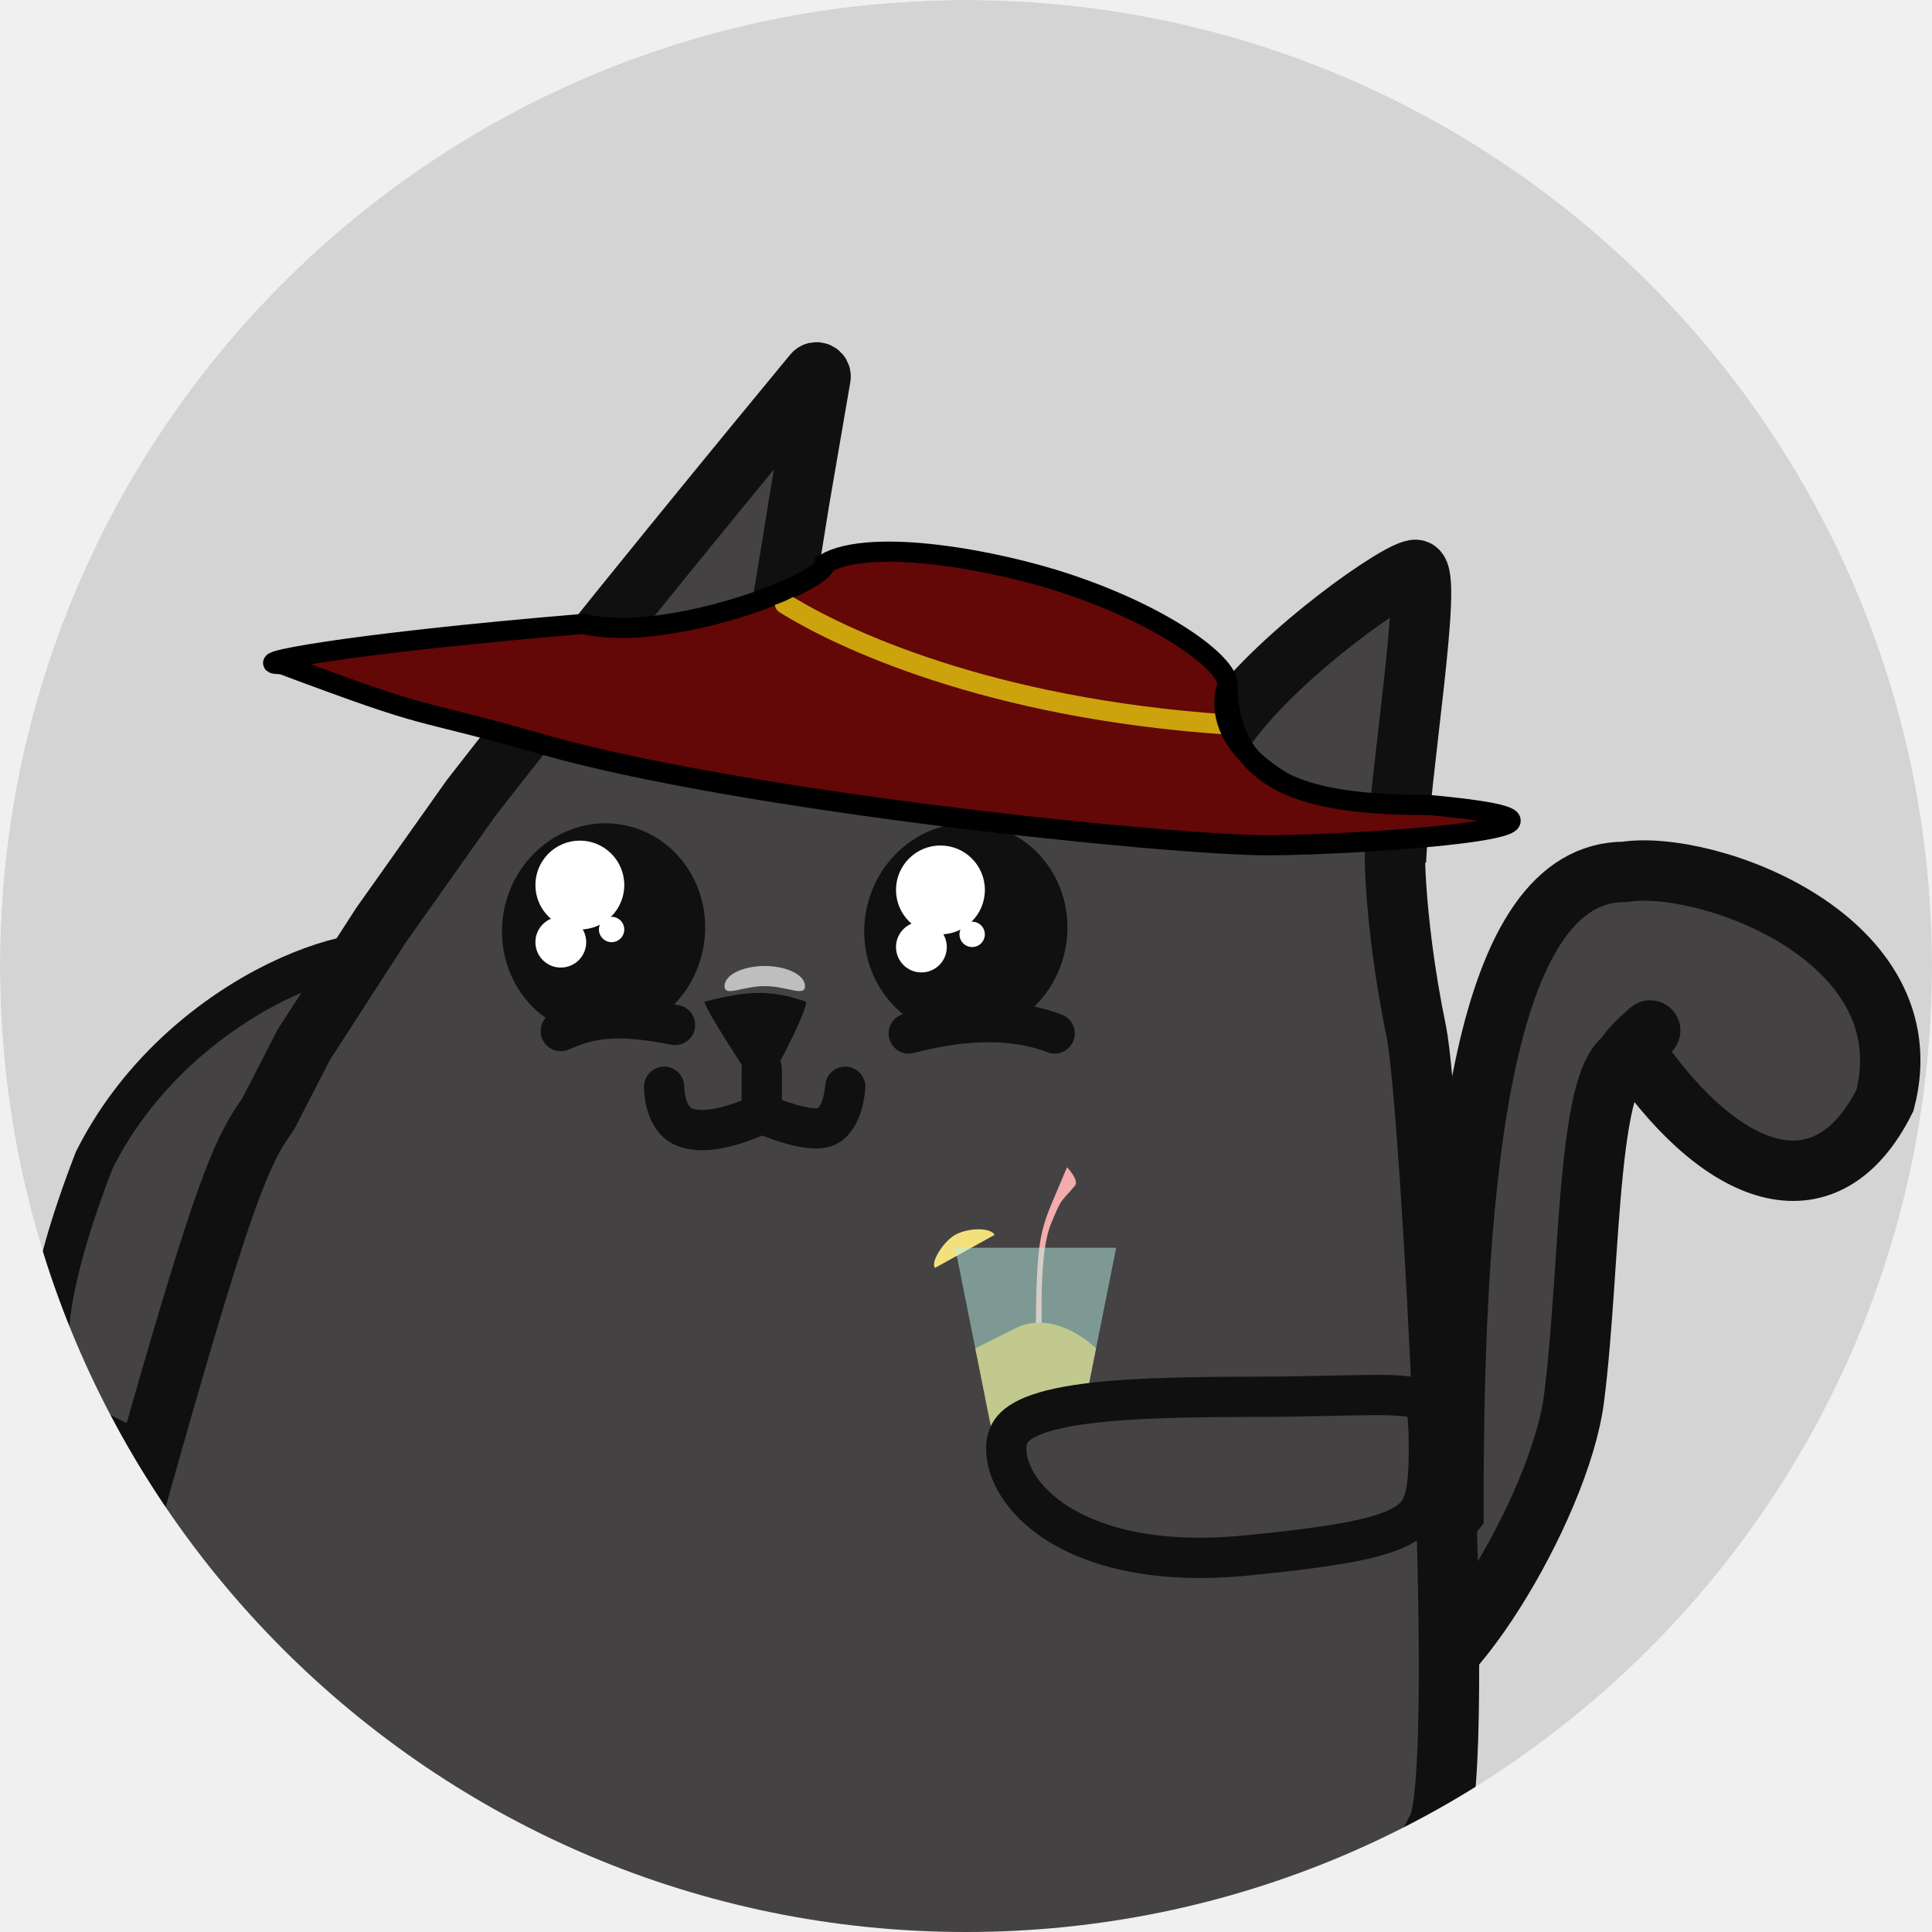
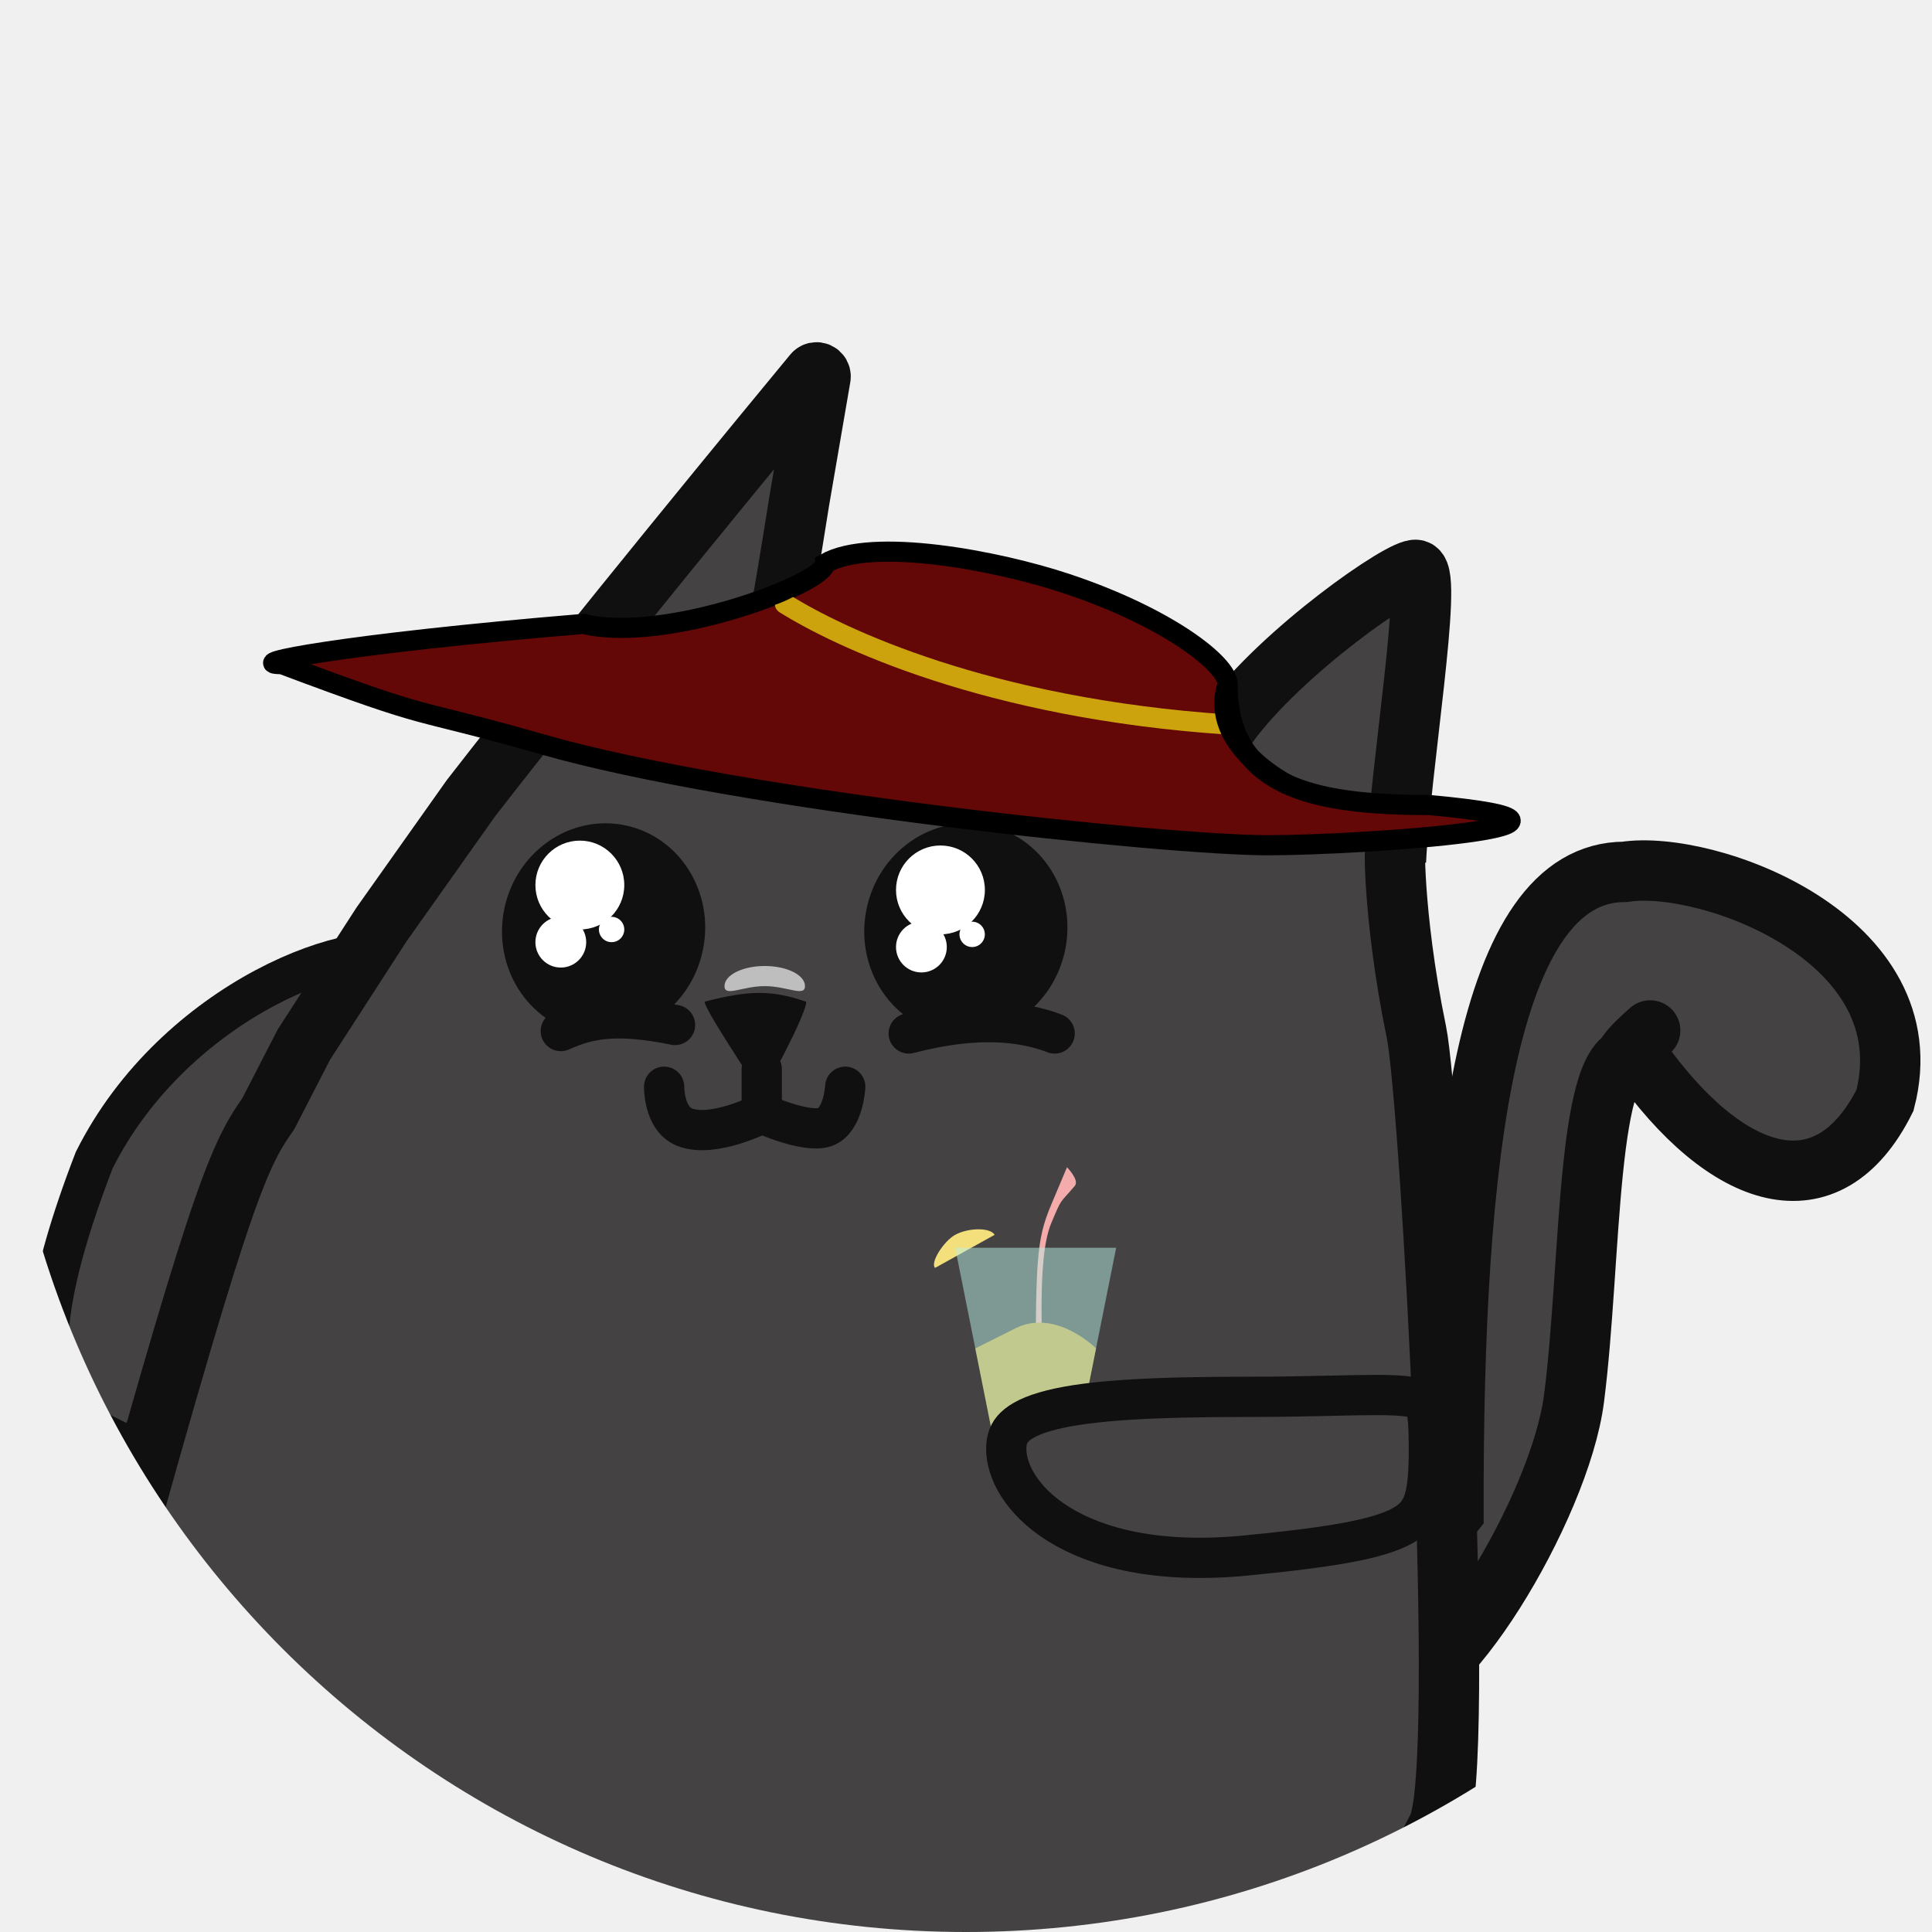
<svg xmlns="http://www.w3.org/2000/svg" width="48" height="48" viewBox="0 0 48 48" fill="none">
  <mask id="mask0_55_44" style="mask-type:alpha" maskUnits="userSpaceOnUse" x="0" y="0" width="48" height="48">
    <rect width="48" height="48" rx="24" fill="#E9E9E9" />
  </mask>
  <g mask="url(#mask0_55_44)">
-     <circle cx="24" cy="24" r="24" fill="#D4D4D4" />
    <path d="M6.232 29.378C5.362 31.124 4.796 32.617 4.373 33.736C4.215 34.152 4.077 34.516 3.951 34.822C3.703 35.42 3.524 35.73 3.373 35.866C3.315 35.919 3.282 35.924 3.264 35.926C3.238 35.928 3.168 35.925 3.034 35.858C2.975 35.828 2.916 35.799 2.859 35.771C2.149 35.421 1.598 35.15 1.343 34.406C1.052 33.555 1.124 31.974 2.341 28.823C3.341 26.827 4.994 25.394 6.58 24.547C7.375 24.123 8.14 23.854 8.78 23.733C9.441 23.608 9.89 23.656 10.113 23.767C10.165 23.793 10.201 23.814 10.226 23.831C10.199 23.882 10.149 23.958 10.063 24.067C9.943 24.217 9.784 24.394 9.581 24.618C9.562 24.639 9.542 24.661 9.522 24.683C8.708 25.577 7.419 26.995 6.232 29.378Z" fill="#444243" stroke="#101010" />
    <path d="M34.42 40.392C35.165 39.004 35.48 38.373 36.111 37.585C36.09 28.784 36.899 21.661 40.368 21.661C42.417 21.345 47.875 23.311 46.832 27.337C45.413 30.175 42.89 29.386 40.683 26.233C40.483 26.313 40.404 26.312 40.399 26.265C39.411 26.777 39.514 31.584 39.106 34.747C38.752 37.497 35.728 42.428 34.424 41.984L34.42 40.392Z" fill="#444243" />
    <path d="M40.683 26.233C42.89 29.386 45.413 30.175 46.832 27.337C47.875 23.311 42.417 21.345 40.368 21.661C36.899 21.661 36.09 28.784 36.111 37.585C35.48 38.373 35.165 39.004 34.42 40.392L34.424 41.984C35.728 42.428 38.752 37.497 39.106 34.747C39.549 31.309 39.389 25.928 40.683 26.233ZM40.683 26.233C39.895 26.548 40.998 25.602 40.998 25.602" stroke="#101010" stroke-width="1.5" stroke-linecap="round" />
    <path d="M6.663 27.675C5.891 28.764 5.433 29.79 2.215 41.485C1.395 44.467 3.055 48.53 4.884 49.175C7.552 50.117 11.794 51.92 25.786 52C32.457 52 34.902 46.964 35.718 45.409C36.46 43.996 35.543 27.338 35.189 25.635C34.571 22.653 34.643 20.503 34.681 21.398C34.791 19.091 35.602 14.281 35.189 14.161C34.877 14.07 31.835 16.184 30.519 17.995C27.602 15.239 25.045 15.277 24.257 15.12C23.63 14.994 20.799 15.001 19.412 15.12C19.56 14.336 19.856 12.453 19.856 12.453L20.386 9.369C20.403 9.268 20.276 9.209 20.211 9.288C19.139 10.585 14.684 15.986 11.703 19.828L9.479 22.967L7.552 25.949L6.663 27.675Z" fill="#444243" />
    <path d="M19.41 17.037C19.397 16.536 19.421 15.824 19.412 15.12M29.93 19.553C29.855 19.119 30.099 18.573 30.519 17.995M19.412 15.12C19.56 14.336 19.856 12.453 19.856 12.453L20.386 9.369C20.403 9.268 20.276 9.209 20.211 9.288C19.139 10.585 14.684 15.986 11.703 19.828L9.479 22.967L7.552 25.949L6.663 27.675C5.891 28.764 5.433 29.79 2.215 41.485C1.395 44.467 3.055 48.53 4.884 49.175C7.552 50.117 11.794 51.92 25.786 52C32.457 52 34.902 46.964 35.718 45.409C36.46 43.996 35.543 27.338 35.189 25.635C34.571 22.653 34.643 20.503 34.681 21.398C34.791 19.091 35.602 14.281 35.189 14.161C34.877 14.07 31.835 16.184 30.519 17.995M19.412 15.12C20.799 15.001 23.63 14.994 24.257 15.12C25.045 15.277 27.602 15.239 30.519 17.995" stroke="#101010" stroke-width="1.5" stroke-linecap="round" />
    <ellipse cx="14.996" cy="23.093" rx="2.519" ry="2.643" transform="rotate(11.5217 14.9957 23.0926)" fill="#101010" />
    <path d="M16.771 25.465C15.285 25.163 14.609 25.314 13.933 25.616" stroke="#101010" stroke-linecap="round" />
    <circle cx="14.406" cy="21.989" r="1.104" fill="white" />
    <circle cx="13.933" cy="23.408" r="0.631" fill="white" />
    <circle cx="15.195" cy="23.093" r="0.315" fill="white" />
    <ellipse cx="23.996" cy="23.093" rx="2.519" ry="2.643" transform="rotate(11.5217 23.9957 23.0926)" fill="#101010" />
    <path d="M26.203 25.676C24.784 25.13 23.207 25.518 22.577 25.676" stroke="#101010" stroke-linecap="round" />
    <circle cx="23.365" cy="22.11" r="1.104" fill="white" />
    <circle cx="22.892" cy="23.529" r="0.631" fill="white" />
    <circle cx="24.153" cy="23.214" r="0.315" fill="white" />
    <path d="M20.019 24.885C19.181 24.597 18.623 24.597 17.506 24.886C17.506 25.078 18.61 26.719 18.902 27.192C19.46 26.327 20.117 24.919 20.019 24.885Z" fill="#101010" />
    <path d="M18.925 26.561V26.876V27.192V27.665" stroke="#101010" stroke-linecap="round" />
    <path d="M18.925 27.665C18.925 27.665 17.706 28.29 17 28C16.489 27.79 16.5 27 16.5 27" stroke="#101010" stroke-linecap="round" />
    <path d="M21 27C21 27 20.957 27.832 20.5 28C20.043 28.168 18.925 27.665 18.925 27.665" stroke="#101010" stroke-linecap="round" />
    <path d="M34.5 21C34.5 21 34.93 20.673 35.384 21.259C35.374 21.898 34.719 22.42 34.463 22.416C34.207 22.412 33.99 22.639 34 22C34 21 34.019 20.741 34.5 21Z" fill="#101010" />
    <path d="M26.12 29.923C25.731 30.846 25.731 31.308 25.731 35L25.926 35C25.926 33.615 25.731 31.308 26.12 30.384C26.395 29.732 26.315 29.923 26.704 29.462C26.824 29.319 26.509 29 26.509 29L26.12 29.923Z" fill="#F4ABAB" />
    <path d="M24.231 33.5C24.231 33.5 24.231 33.5 25.231 33C26.231 32.5 27.231 33.5 27.231 33.5L26.731 36H24.731L24.231 33.5Z" fill="#CBA237" />
    <path d="M24.711 30.679C23.834 31.166 24.552 30.768 23.834 31.166C23.232 31.5 23.834 31.166 23.232 31.5C23.103 31.376 23.441 30.84 23.731 30.679C24.054 30.5 24.607 30.492 24.711 30.679Z" fill="#F3E07D" />
    <path d="M23.731 31H27.731L26.731 36H24.731L23.731 31Z" fill="#B8F0E6" fill-opacity="0.5" />
    <path d="M35.5 36C35.5 36.572 35.472 36.962 35.385 37.252C35.306 37.514 35.179 37.693 34.946 37.846C34.689 38.014 34.284 38.163 33.624 38.295C32.969 38.426 32.108 38.533 30.97 38.645C28.768 38.862 27.255 38.457 26.311 37.872C25.359 37.283 25 36.528 25 36C25 35.745 25.073 35.582 25.209 35.451C25.363 35.3 25.642 35.151 26.126 35.029C27.101 34.784 28.669 34.704 31.018 34.704C31.852 34.704 32.553 34.688 33.131 34.675C33.367 34.67 33.583 34.665 33.779 34.662C34.48 34.651 34.889 34.664 35.145 34.727C35.262 34.755 35.314 34.788 35.339 34.808C35.359 34.825 35.385 34.853 35.41 34.923C35.476 35.101 35.5 35.407 35.5 36Z" fill="#444243" stroke="#101010" />
    <path d="M7 16.5C6 16.5 8.5 16 14.5 15.5C16.5 16 20.5 14.5 20.5 14C21.667 13.333 24.79 13.93 26.5 14.5C29 15.333 30.5 16.5 30.5 17C30.5 19.5 32.5 20 35.5 20C41 20.5 33.854 21 31.5 21C29 21 18.403 19.901 13.5 18.5C10 17.5 11 18 7 16.5Z" fill="#630707" stroke="black" stroke-width="0.5" stroke-linecap="round" />
    <path d="M30.5 18C24.5 17.6 20.833 15.833 19.5 15" stroke="#CCA20D" stroke-width="0.5" stroke-linecap="round" />
    <path d="M18.5 15C19.7 15 20.5 14 20.5 14" stroke="black" stroke-width="0.3" />
    <path d="M30.5 17C30 18.5 32 19.5 32 19.5" stroke="black" stroke-width="0.5" />
    <path d="M20 24.5C20 24.776 19.552 24.5 19 24.5C18.448 24.5 18 24.776 18 24.5C18 24.224 18.448 24 19 24C19.552 24 20 24.224 20 24.5Z" fill="#F3F3F3" fill-opacity="0.7" />
  </g>
</svg>
